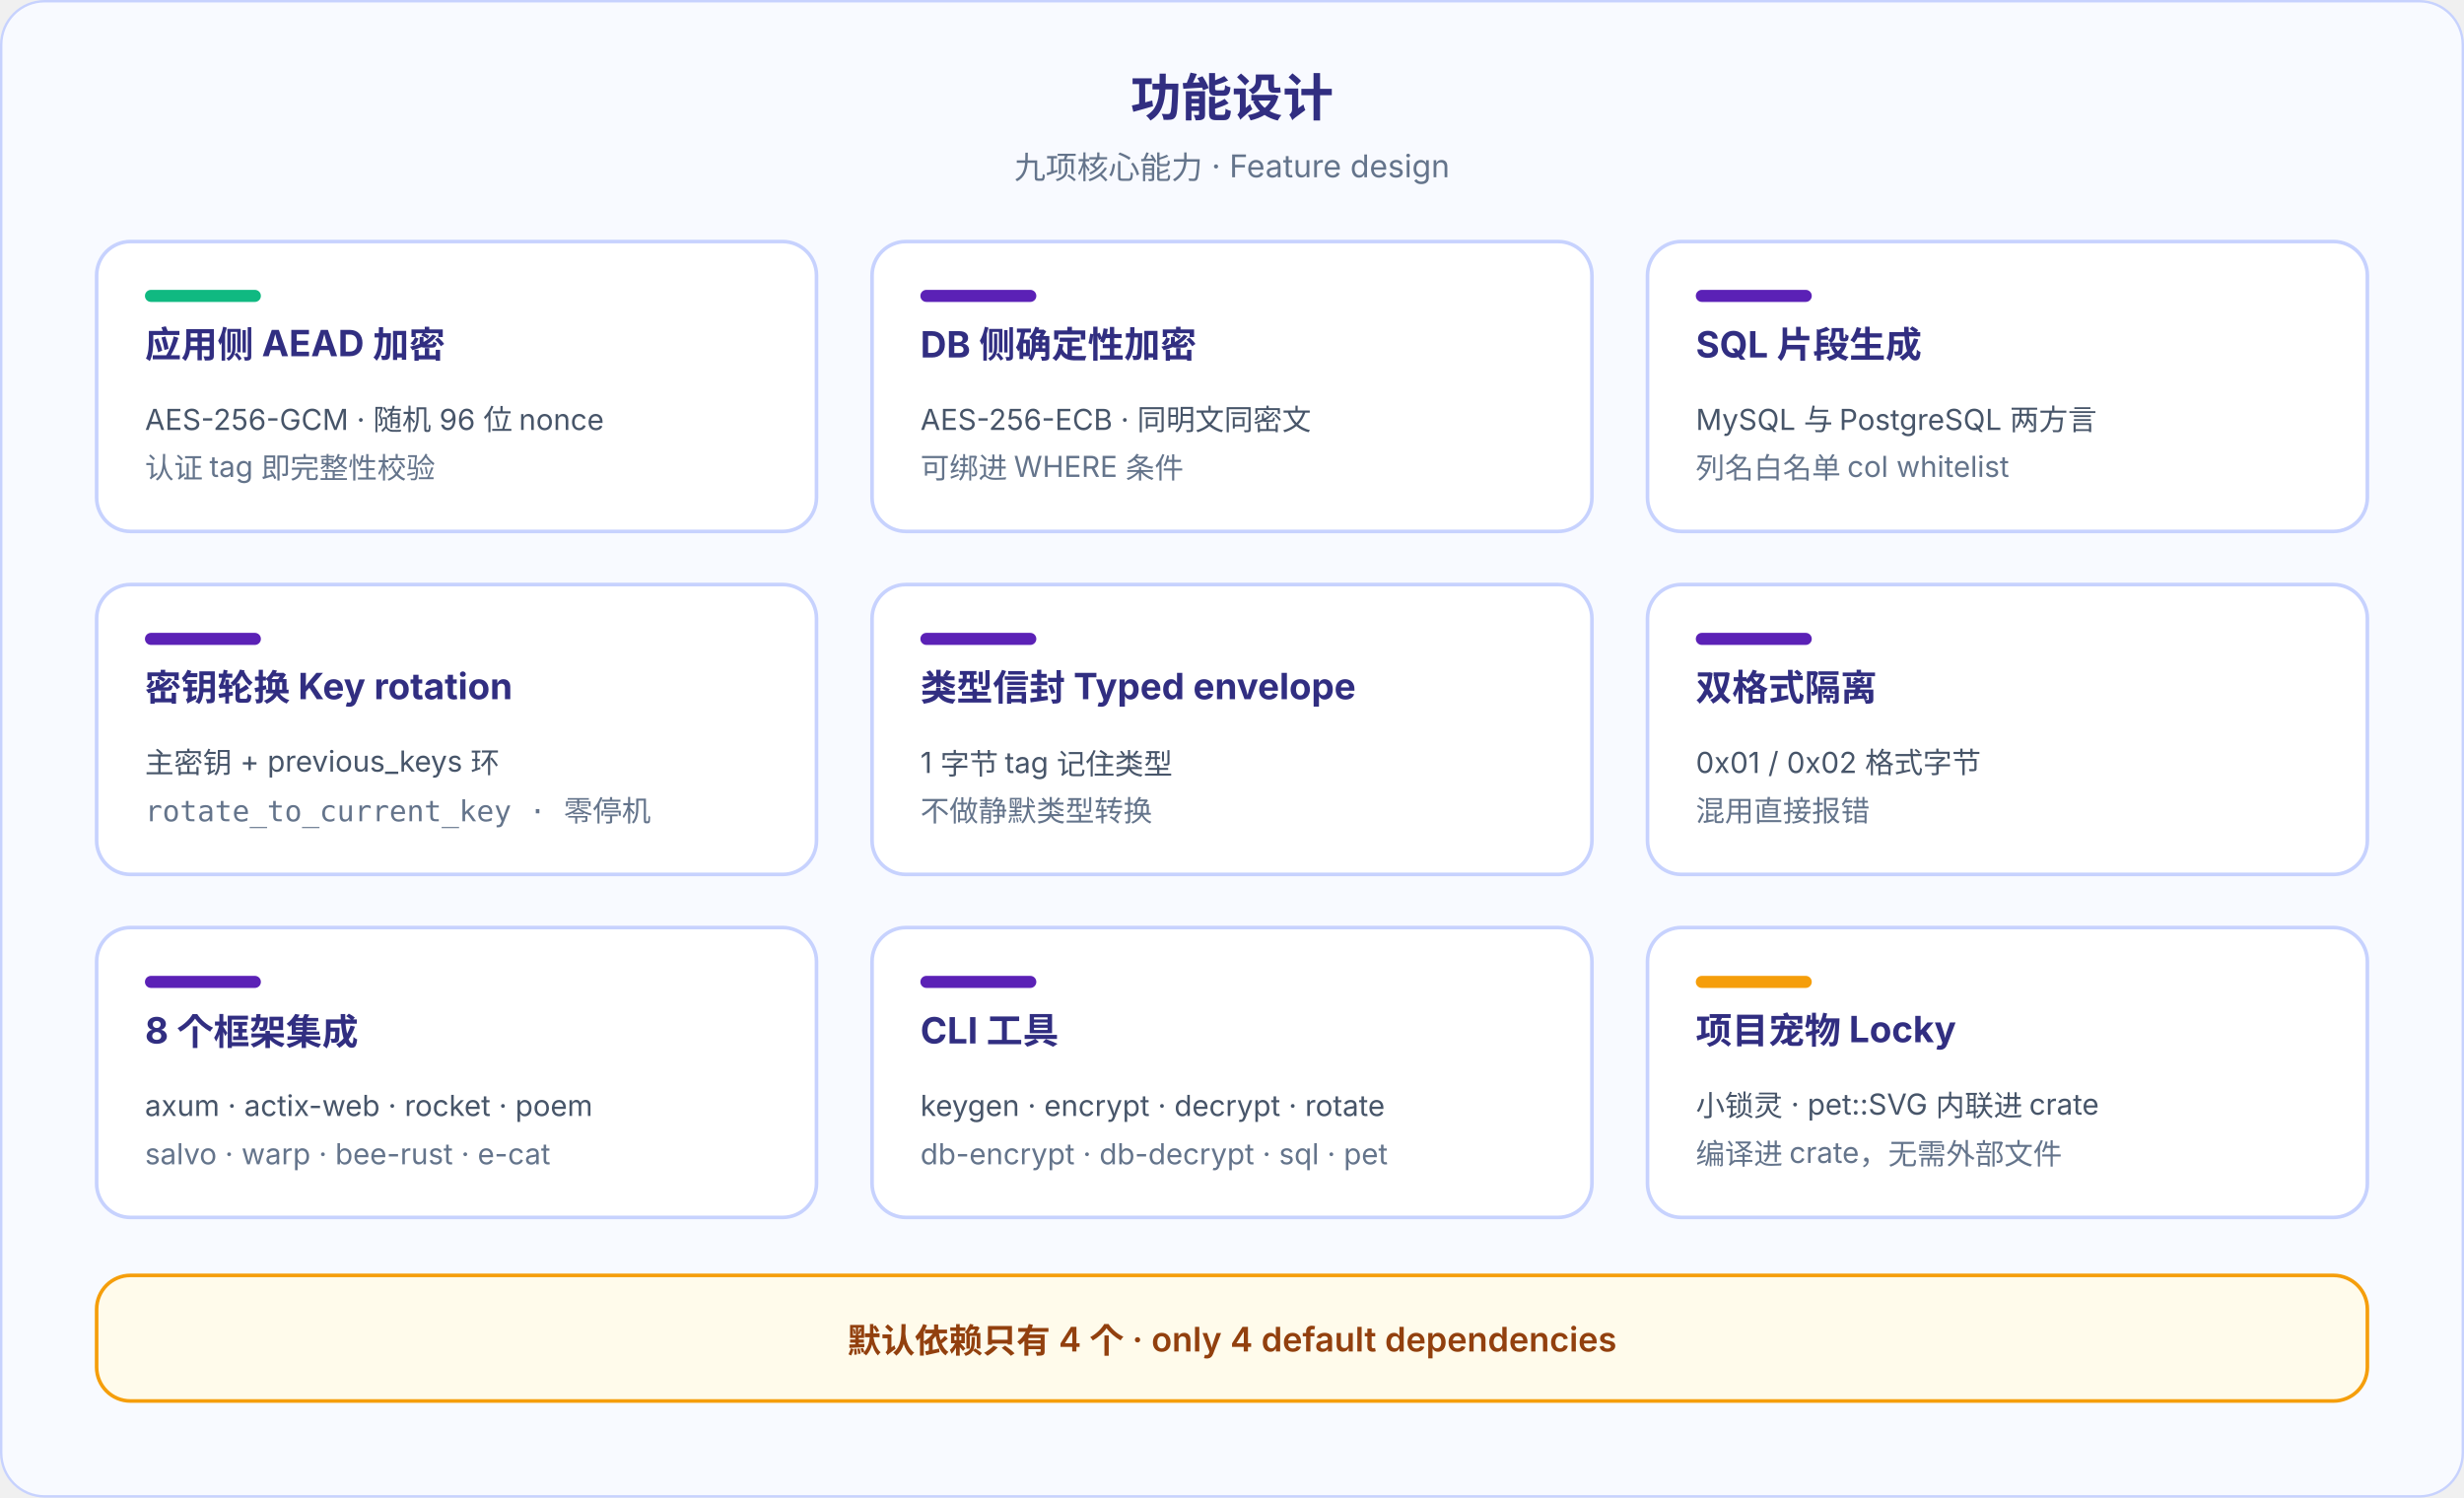
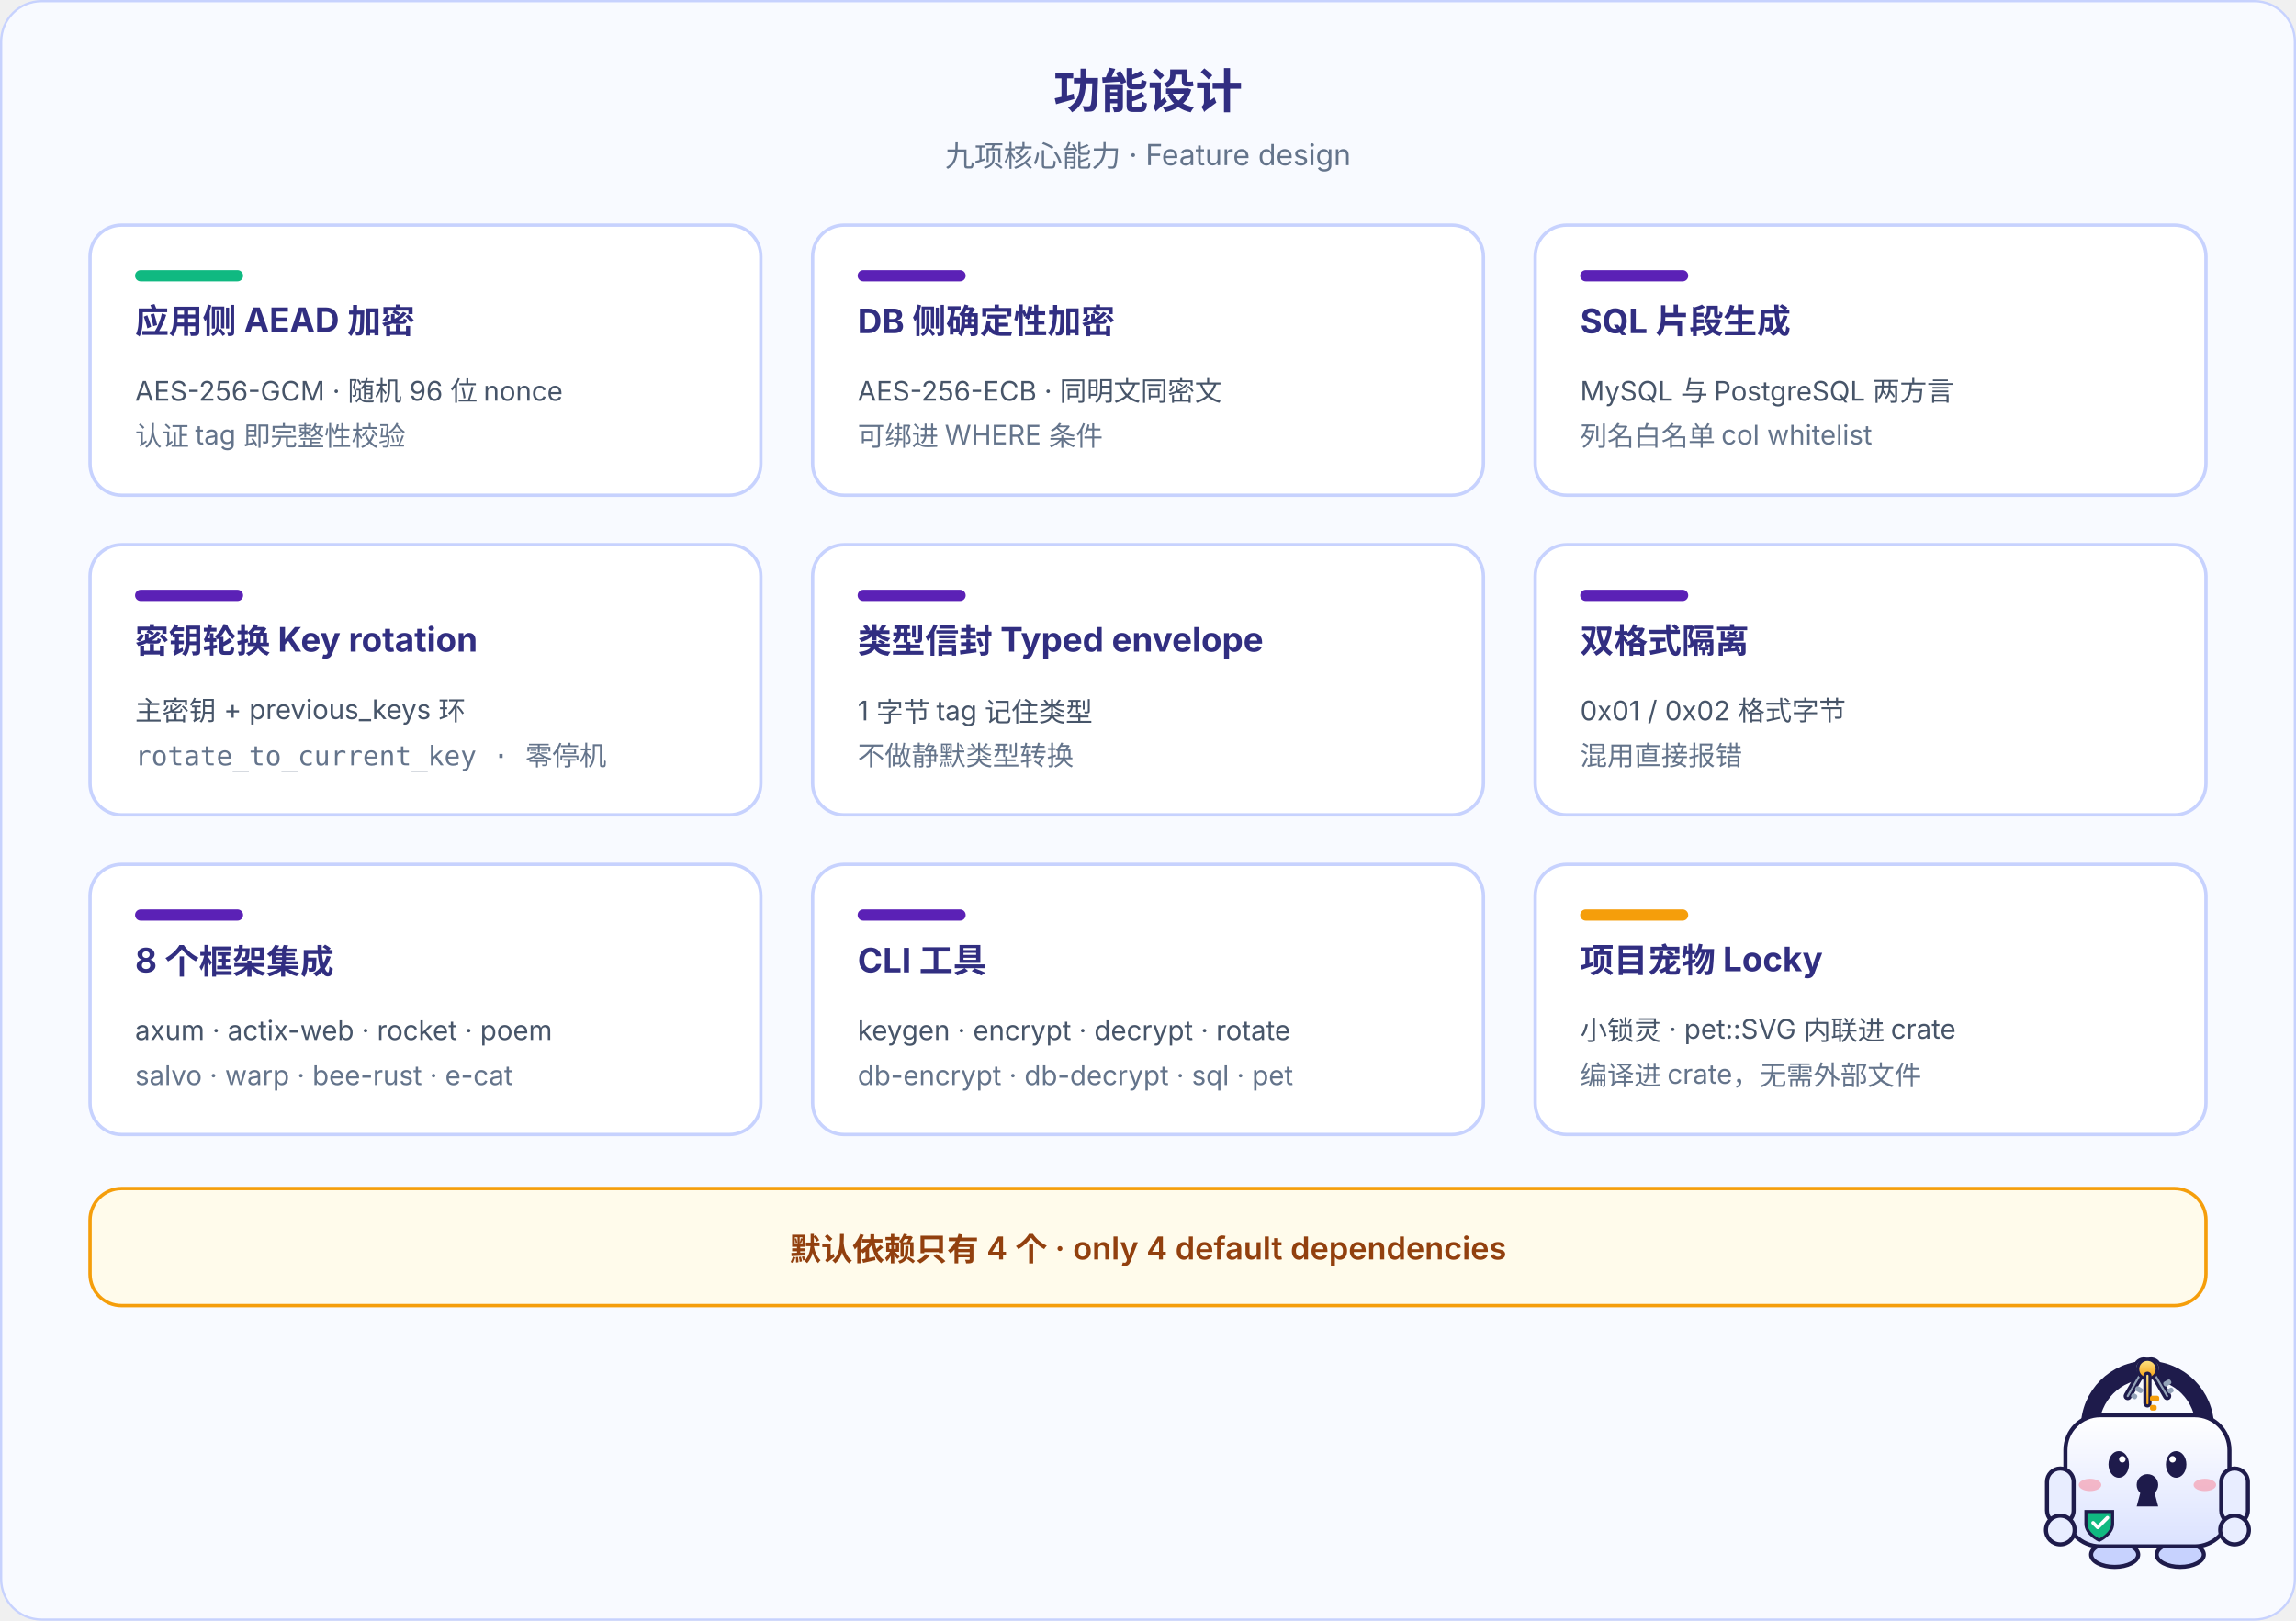
- <svg xmlns="http://www.w3.org/2000/svg" viewBox="0 0 1020 620" role="img" aria-labelledby="t d" font-family="ui-sans-serif,-apple-system,'Segoe UI','Noto Sans SC','Microsoft YaHei',sans-serif">
-   <rect x="0.5" y="0.5" width="1019" height="619" rx="18" fill="#F8FAFF" stroke="#C7D2FE" stroke-width="1" />
+ <svg xmlns="http://www.w3.org/2000/svg" viewBox="0 0 1020 720" role="img" aria-labelledby="t d" font-family="ui-sans-serif,-apple-system,'Segoe UI','Noto Sans SC','Microsoft YaHei',sans-serif">
+   <rect x="0.5" y="0.5" width="1019" height="719" rx="18" fill="#F8FAFF" stroke="#C7D2FE" stroke-width="1" />
  <text x="510" y="48" text-anchor="middle" font-size="21" font-weight="700" fill="#312E81">功能设计</text>
  <text x="510" y="74" text-anchor="middle" font-size="13" fill="#64748B">九项核心能力 · Feature design</text>
  <rect x="40" y="100" width="298" height="120" rx="14" fill="#FFFFFF" stroke="#C7D2FE" stroke-width="1.5" />
  <rect x="60" y="120" width="48" height="5" rx="2.5" fill="#10B981" />
  <text x="60" y="148" font-size="15" font-weight="700" fill="#312E81">应用侧 AEAD 加密</text>
  <text x="60" y="178" font-size="12" fill="#475569">AES-256-GCM · 随机 96 位 nonce</text>
  <text x="60" y="198" font-size="12" fill="#64748B">认证 tag 即完整性校验</text>
  <rect x="361" y="100" width="298" height="120" rx="14" fill="#FFFFFF" stroke="#C7D2FE" stroke-width="1.5" />
  <rect x="381" y="120" width="48" height="5" rx="2.5" fill="#5B21B6" />
  <text x="381" y="148" font-size="15" font-weight="700" fill="#312E81">DB 侧确定性加密</text>
  <text x="381" y="178" font-size="12" fill="#475569">AES-256-ECB · 同明文同密文</text>
  <text x="381" y="198" font-size="12" fill="#64748B">可绑进 WHERE 条件</text>
  <rect x="682" y="100" width="298" height="120" rx="14" fill="#FFFFFF" stroke="#C7D2FE" stroke-width="1.5" />
  <rect x="702" y="120" width="48" height="5" rx="2.5" fill="#5B21B6" />
  <text x="702" y="148" font-size="15" font-weight="700" fill="#312E81">SQL 片段生成</text>
  <text x="702" y="178" font-size="12" fill="#475569">MySQL 与 PostgreSQL 两方言</text>
  <text x="702" y="198" font-size="12" fill="#64748B">列名白名单 col whitelist</text>
  <rect x="40" y="242" width="298" height="120" rx="14" fill="#FFFFFF" stroke="#C7D2FE" stroke-width="1.5" />
  <rect x="60" y="262" width="48" height="5" rx="2.5" fill="#5B21B6" />
  <text x="60" y="290" font-size="15" font-weight="700" fill="#312E81">密钥轮换 Key rotation</text>
  <text x="60" y="320" font-size="12" fill="#475569">主密钥 + previous_keys 环</text>
  <text x="60" y="340" font-family="ui-monospace,SFMono-Regular,Menlo,Consolas,monospace" font-size="12" fill="#64748B">rotate_to_current_key · 零停机</text>
  <rect x="361" y="242" width="298" height="120" rx="14" fill="#FFFFFF" stroke="#C7D2FE" stroke-width="1.5" />
  <rect x="381" y="262" width="48" height="5" rx="2.5" fill="#5B21B6" />
  <text x="381" y="290" font-size="15" font-weight="700" fill="#312E81">类型信封 Typed envelope</text>
  <text x="381" y="320" font-size="12" fill="#475569">1 字节 tag 记住类型</text>
  <text x="381" y="340" font-size="12" fill="#64748B">不做静默类型转换</text>
  <rect x="682" y="242" width="298" height="120" rx="14" fill="#FFFFFF" stroke="#C7D2FE" stroke-width="1.5" />
  <rect x="702" y="262" width="48" height="5" rx="2.5" fill="#5B21B6" />
  <text x="702" y="290" font-size="15" font-weight="700" fill="#312E81">双格式隔离</text>
  <text x="702" y="320" font-size="12" fill="#475569">0x01 / 0x02 格式字节</text>
  <text x="702" y="340" font-size="12" fill="#64748B">混用直接报错</text>
  <rect x="40" y="384" width="298" height="120" rx="14" fill="#FFFFFF" stroke="#C7D2FE" stroke-width="1.5" />
  <rect x="60" y="404" width="48" height="5" rx="2.5" fill="#5B21B6" />
  <text x="60" y="432" font-size="15" font-weight="700" fill="#312E81">8 个框架集成</text>
  <text x="60" y="462" font-size="12" fill="#475569">axum · actix-web · rocket · poem</text>
  <text x="60" y="482" font-size="12" fill="#64748B">salvo · warp · bee-rust · e-cat</text>
  <rect x="361" y="384" width="298" height="120" rx="14" fill="#FFFFFF" stroke="#C7D2FE" stroke-width="1.5" />
  <rect x="381" y="404" width="48" height="5" rx="2.5" fill="#5B21B6" />
  <text x="381" y="432" font-size="15" font-weight="700" fill="#312E81">CLI 工具</text>
  <text x="381" y="462" font-size="12" fill="#475569">keygen · encrypt · decrypt · rotate</text>
  <text x="381" y="482" font-size="12" fill="#64748B">db-encrypt · db-decrypt · sql · pet</text>
  <rect x="682" y="384" width="298" height="120" rx="14" fill="#FFFFFF" stroke="#C7D2FE" stroke-width="1.5" />
  <rect x="702" y="404" width="48" height="5" rx="2.5" fill="#F59E0B" />
  <text x="702" y="432" font-size="15" font-weight="700" fill="#312E81">项目宠物 Locky</text>
  <text x="702" y="462" font-size="12" fill="#475569">小锁灵 · pet::SVG 内联进 crate</text>
  <text x="702" y="482" font-size="12" fill="#64748B">编译进 crate，无需外部文件</text>
  <rect x="40" y="528" width="940" height="52" rx="14" fill="#FFFBEB" stroke="#F59E0B" stroke-width="1.5" />
  <text x="510" y="560" text-anchor="middle" font-size="14" font-weight="600" fill="#92400E">默认依赖只有 4 个 · only 4 default dependencies</text>
+   <defs>
+     <linearGradient id="petBodyZhFeat" x1="0" y1="0" x2="0" y2="1">
+       <stop offset="0" stop-color="#FFFFFF" />
+       <stop offset="1" stop-color="#DBE2FF" />
+     </linearGradient>
+     <linearGradient id="petKeyGoldZhFeat" x1="0" y1="0" x2="0" y2="1">
+       <stop offset="0" stop-color="#FDE68A" />
+       <stop offset="1" stop-color="#F59E0B" />
+     </linearGradient>
+   </defs>
+   <g transform="translate(881.13,566.75) scale(0.455446)">
+     <g transform="translate(0,-10)">
+       <ellipse cx="128" cy="282" rx="23" ry="12" fill="#C7D2FE" stroke="#1E1B4B" stroke-width="4" />
+       <ellipse cx="192" cy="282" rx="23" ry="12" fill="#C7D2FE" stroke="#1E1B4B" stroke-width="4" />
+       <path d="M104 158 A56 56 0 0 1 216 158" fill="none" stroke="#1E1B4B" stroke-width="18" stroke-linecap="round" />
+       <g transform="rotate(-30 160 94)">
+         <circle cx="160" cy="101" r="9" fill="#94A3B8" stroke="#1E1B4B" stroke-width="3" />
+         <rect x="157.5" y="105" width="5" height="30" rx="2.5" fill="#94A3B8" stroke="#1E1B4B" stroke-width="3" />
+         <rect x="162.5" y="119" width="8" height="5" rx="2" fill="#94A3B8" />
+         <rect x="162.5" y="127" width="6" height="5" rx="2" fill="#94A3B8" />
+       </g>
+       <g transform="rotate(30 160 94)">
+         <circle cx="160" cy="101" r="9" fill="#94A3B8" stroke="#1E1B4B" stroke-width="3" />
+         <rect x="157.5" y="105" width="5" height="30" rx="2.5" fill="#94A3B8" stroke="#1E1B4B" stroke-width="3" />
+         <rect x="162.5" y="119" width="8" height="5" rx="2" fill="#94A3B8" />
+         <rect x="162.5" y="127" width="6" height="5" rx="2" fill="#94A3B8" />
+       </g>
+       <g>
+         <circle cx="160" cy="101" r="9.5" fill="url(#petKeyGoldZhFeat)" stroke="#1E1B4B" stroke-width="3" />
+         <rect x="157.5" y="105" width="5" height="32" rx="2.5" fill="url(#petKeyGoldZhFeat)" stroke="#1E1B4B" stroke-width="3" />
+         <rect x="162.5" y="127" width="9" height="5.5" rx="2" fill="#F59E0B" />
+         <rect x="162.5" y="136" width="6.5" height="5.5" rx="2" fill="#F59E0B" />
+       </g>
+       <rect x="80" y="146" width="160" height="128" rx="34" fill="url(#petBodyZhFeat)" stroke="#1E1B4B" stroke-width="4" />
+       <rect x="62" y="198" width="26" height="54" rx="13" fill="#E8EDFF" stroke="#1E1B4B" stroke-width="4" />
+       <rect x="232" y="198" width="26" height="54" rx="13" fill="#E8EDFF" stroke="#1E1B4B" stroke-width="4" />
+       <circle cx="75" cy="258" r="14" fill="#E8EDFF" stroke="#1E1B4B" stroke-width="4" />
+       <circle cx="245" cy="258" r="14" fill="#E8EDFF" stroke="#1E1B4B" stroke-width="4" />
+       <path d="M100 240 h26 v12 c0 10 -13 16 -13 16 s-13 -6 -13 -16 z" fill="#10B981" stroke="#1E1B4B" stroke-width="3" />
+       <path d="M107 251 l4.5 4.5 l9.5 -9.5" fill="none" stroke="#FFFFFF" stroke-width="3.5" stroke-linecap="round" stroke-linejoin="round" />
+       <ellipse cx="132" cy="194" rx="10" ry="13" fill="#1E1B4B" />
+       <ellipse cx="188" cy="194" rx="10" ry="13" fill="#1E1B4B" />
+       <circle cx="135.5" cy="189" r="3.2" fill="#FFFFFF" />
+       <circle cx="184.5" cy="189" r="3.2" fill="#FFFFFF" />
+       <ellipse cx="104" cy="214" rx="11" ry="6" fill="#FB7185" opacity="0.45" />
+       <ellipse cx="216" cy="214" rx="11" ry="6" fill="#FB7185" opacity="0.45" />
+       <circle cx="160" cy="214" r="10.5" fill="#1E1B4B" />
+       <path d="M153.5 220 h13 l4 15 h-21 z" fill="#1E1B4B" />
+     </g>
+   </g>
</svg>
